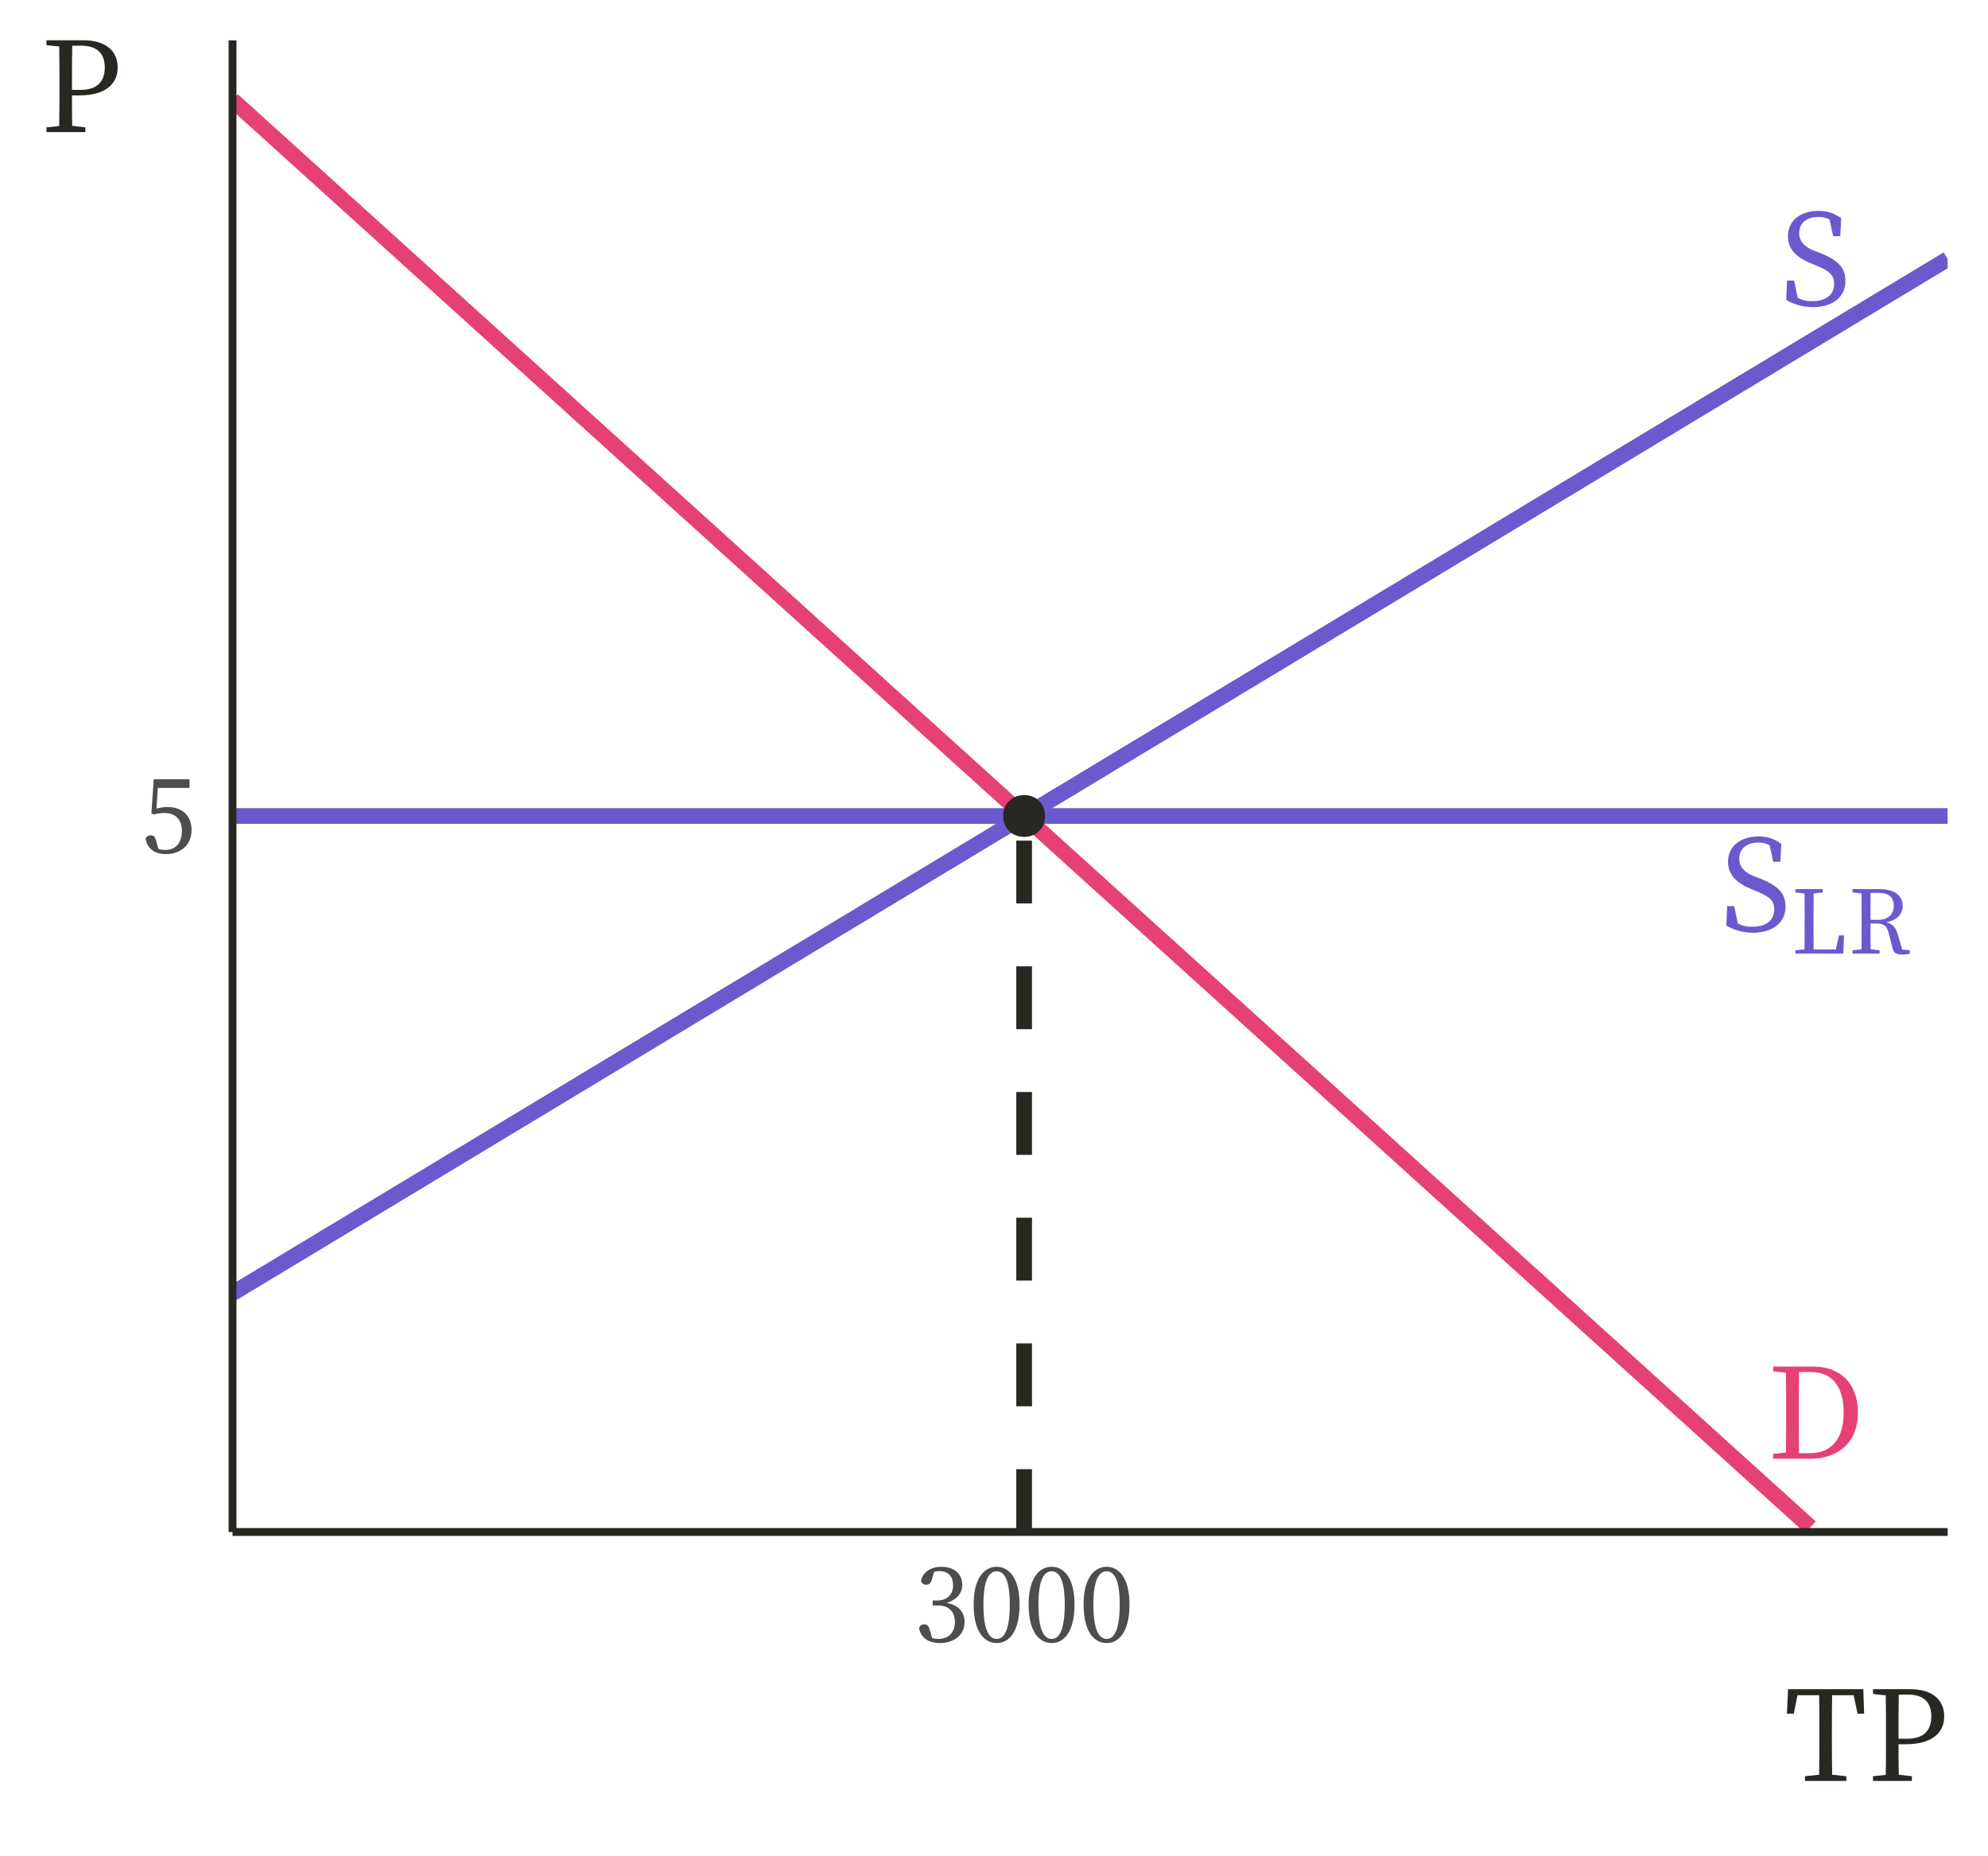
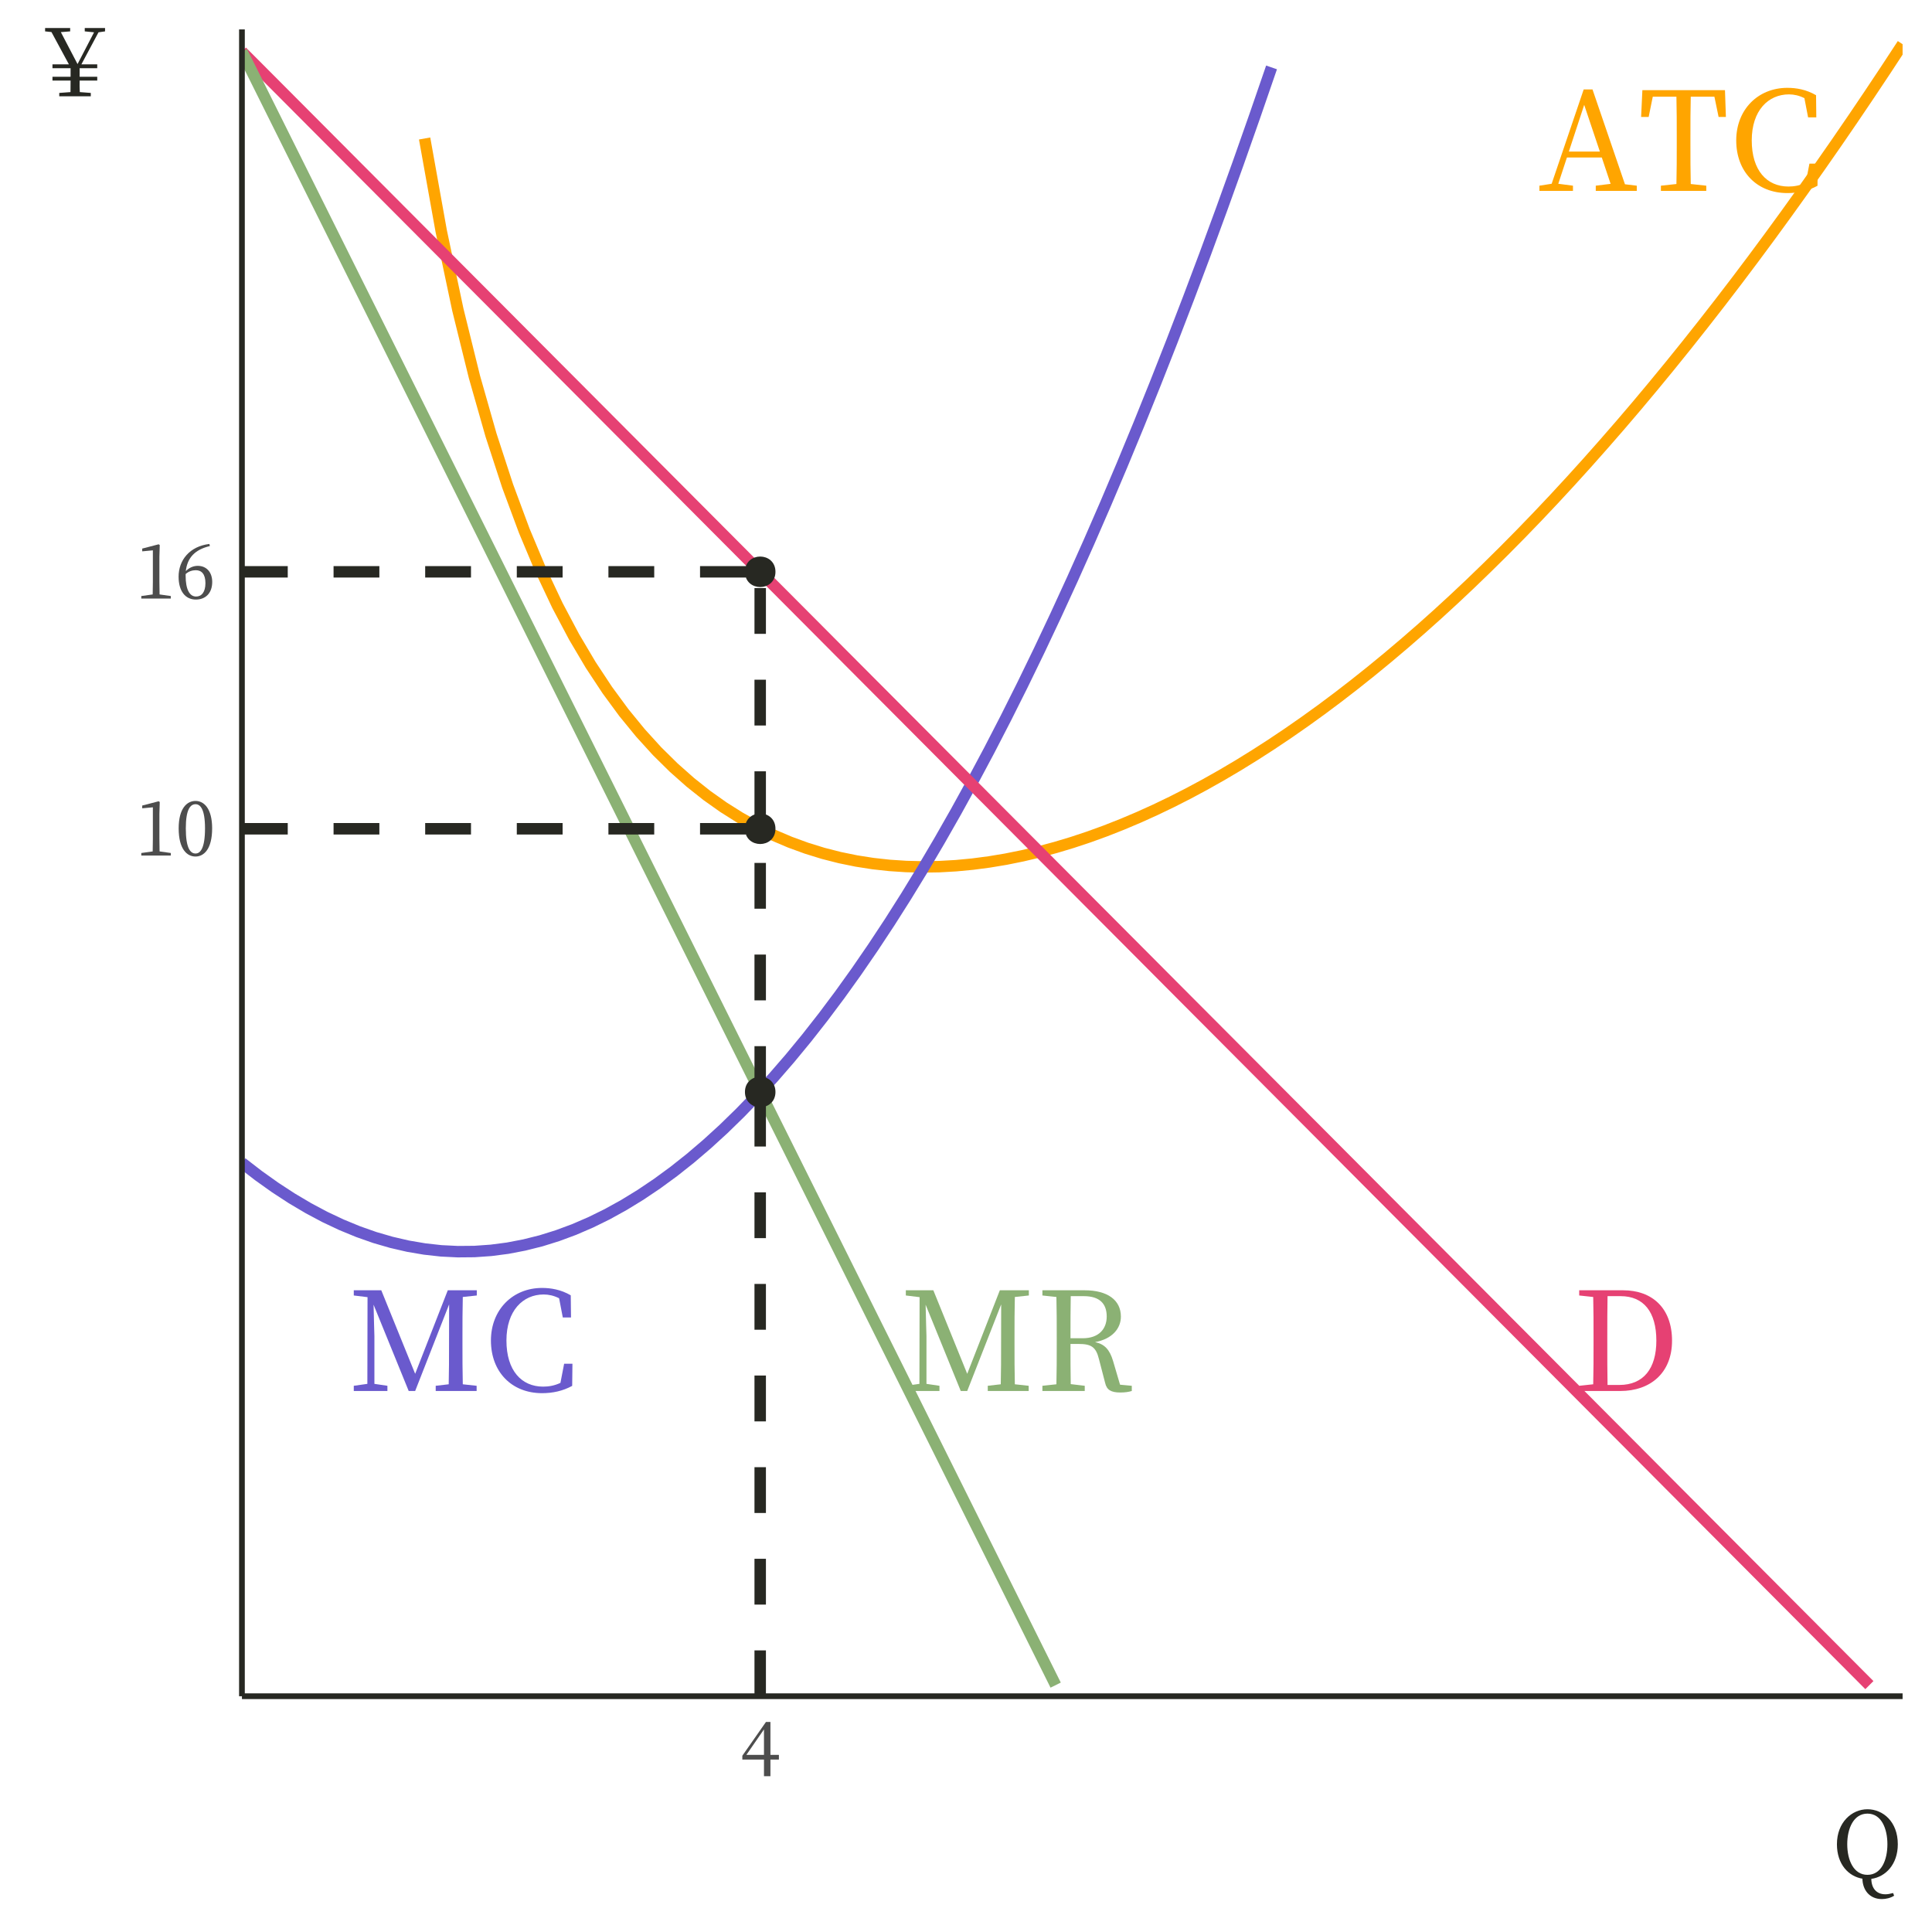
- <svg xmlns="http://www.w3.org/2000/svg" xmlns:xlink="http://www.w3.org/1999/xlink" width="270pt" height="252pt" viewBox="0 0 270 252" version="1.1">
+ <svg xmlns="http://www.w3.org/2000/svg" xmlns:xlink="http://www.w3.org/1999/xlink" width="360pt" height="360pt" viewBox="0 0 360 360" version="1.1">
  <defs>
    <g>
      <symbol overflow="visible" id="glyph0-0">
-         <path style="stroke:none;" d="M 1.703 2.047 L 15.375 2.047 L 15.375 -15.031 L 1.703 -15.031 Z M 8.547 -7.188 L 3.109 -14.172 L 13.969 -14.172 Z M 9.078 -6.484 L 14.516 -13.469 L 14.516 0.5 Z M 3.109 1.203 L 8.547 -5.797 L 13.969 1.203 Z M 2.562 -13.469 L 8 -6.484 L 2.562 0.5 Z M 2.562 -13.469 " />
+         <path style="stroke:none;" d="M 2.562 3.078 L 23.047 3.078 L 23.047 -22.531 L 2.562 -22.531 Z M 12.812 -10.781 L 4.656 -21.25 L 20.953 -21.25 Z M 13.625 -9.734 L 21.766 -20.203 L 21.766 0.75 Z M 4.656 1.797 L 12.812 -8.688 L 20.953 1.797 Z M 3.844 -20.203 L 11.984 -9.734 L 3.844 0.75 Z M 3.844 -20.203 " />
      </symbol>
      <symbol overflow="visible" id="glyph0-1">
-         <path style="stroke:none;" d="M 4.672 -7.359 C 3.328 -7.891 2.562 -8.609 2.562 -9.797 C 2.562 -11.234 3.672 -11.984 5.172 -11.984 C 5.75 -11.984 6.219 -11.891 6.688 -11.609 L 7.172 -9.375 L 8.141 -9.375 L 8.266 -11.812 C 7.453 -12.422 6.453 -12.812 5.188 -12.812 C 2.828 -12.812 1.031 -11.547 1.031 -9.375 C 1.031 -7.5 2.312 -6.422 4.25 -5.641 L 4.953 -5.344 C 6.625 -4.672 7.312 -4.094 7.312 -2.891 C 7.312 -1.359 6.125 -0.547 4.328 -0.547 C 3.516 -0.547 2.953 -0.688 2.359 -1 L 1.875 -3.344 L 0.922 -3.344 L 0.797 -0.719 C 1.656 -0.172 3.016 0.266 4.438 0.266 C 7.031 0.266 8.844 -1.062 8.844 -3.281 C 8.844 -5.031 7.922 -6.078 5.438 -7.078 Z M 4.672 -7.359 " />
+         <path style="stroke:none;" d="M 5.688 -7.328 L 8.547 -16.031 L 11.469 -7.328 Z M 16.141 -1.234 L 10.094 -18.906 L 8.453 -18.906 L 2.484 -1.328 L 0.203 -0.969 L 0.203 0 L 6.453 0 L 6.453 -0.969 L 3.719 -1.328 L 5.328 -6.219 L 11.828 -6.219 L 13.469 -1.312 L 10.703 -0.969 L 10.703 0 L 18.344 0 L 18.344 -0.969 Z M 16.141 -1.234 " />
      </symbol>
      <symbol overflow="visible" id="glyph0-2">
-         <path style="stroke:none;" d="M 4.359 -0.75 C 4.328 -2.438 4.328 -4.156 4.328 -6.047 L 4.328 -6.688 C 4.328 -8.422 4.328 -10.125 4.359 -11.781 L 5.984 -11.781 C 8.812 -11.781 10.422 -9.859 10.422 -6.25 C 10.422 -2.781 8.812 -0.75 5.828 -0.75 Z M 0.844 -12.516 L 0.844 -11.875 L 2.578 -11.688 C 2.609 -10.047 2.609 -8.375 2.609 -6.688 L 2.609 -6.047 C 2.609 -4.156 2.609 -2.469 2.578 -0.844 L 0.844 -0.656 L 0.844 0 L 5.938 0 C 9.672 0 12.359 -2.234 12.359 -6.25 C 12.359 -10.281 9.922 -12.516 6.281 -12.516 Z M 0.844 -12.516 " />
+         <path style="stroke:none;" d="M 14.219 -17.547 L 15 -13.781 L 16.359 -13.781 L 16.188 -18.766 L 0.797 -18.766 L 0.562 -13.781 L 1.969 -13.781 L 2.734 -17.547 L 7.141 -17.547 C 7.203 -15.078 7.203 -12.578 7.203 -10.062 L 7.203 -8.688 C 7.203 -6.172 7.203 -3.719 7.141 -1.281 L 4.25 -0.969 L 4.25 0 L 12.703 0 L 12.703 -0.969 L 9.812 -1.281 C 9.75 -3.734 9.75 -6.219 9.75 -8.688 L 9.75 -10.062 C 9.75 -12.578 9.75 -15.078 9.812 -17.547 Z M 14.219 -17.547 " />
+       </symbol>
+       <symbol overflow="visible" id="glyph0-3">
+         <path style="stroke:none;" d="M 15 -5.078 L 14.312 -1.516 C 13.234 -1 12.141 -0.812 11.094 -0.812 C 7.062 -0.812 4.25 -3.797 4.25 -9.406 C 4.25 -14.984 7.328 -17.984 11.188 -17.984 C 12.141 -17.984 13.094 -17.766 14.062 -17.281 L 14.75 -13.703 L 16.281 -13.703 L 16.234 -17.828 C 14.391 -18.906 12.5 -19.203 10.891 -19.203 C 5.406 -19.203 1.359 -15.141 1.359 -9.406 C 1.359 -3.562 5.219 0.406 10.891 0.406 C 12.875 0.406 14.75 0 16.5 -0.953 L 16.547 -5.078 Z M 15 -5.078 " />
+       </symbol>
+       <symbol overflow="visible" id="glyph0-4">
+         <path style="stroke:none;" d="M 24 -17.797 L 24 -18.766 L 18.594 -18.766 L 12.516 -3.203 L 6.203 -18.766 L 1.078 -18.766 L 1.078 -17.797 L 3.641 -17.484 L 3.609 -1.328 L 1.078 -0.969 L 1.078 0 L 7.344 0 L 7.344 -0.969 L 4.922 -1.328 L 4.922 -10.219 C 4.922 -10.344 4.812 -13.625 4.766 -16.078 L 11.312 0 L 12.516 0 L 18.844 -16.141 L 18.828 -8.609 C 18.828 -6.141 18.828 -3.688 18.766 -1.25 L 16.344 -0.969 L 16.344 0 L 23.969 0 L 23.969 -0.969 L 21.391 -1.25 C 21.328 -3.734 21.328 -6.219 21.328 -8.688 L 21.328 -10.062 C 21.328 -12.578 21.328 -15.078 21.391 -17.516 Z M 24 -17.797 " />
+       </symbol>
+       <symbol overflow="visible" id="glyph0-5">
+         <path style="stroke:none;" d="M 6.531 -1.125 C 6.484 -3.656 6.484 -6.219 6.484 -9.062 L 6.484 -10.031 C 6.484 -12.625 6.484 -15.188 6.531 -17.672 L 8.969 -17.672 C 13.219 -17.672 15.625 -14.781 15.625 -9.375 C 15.625 -4.172 13.219 -1.125 8.734 -1.125 Z M 1.25 -18.766 L 1.25 -17.797 L 3.859 -17.516 C 3.922 -15.062 3.922 -12.547 3.922 -10.031 L 3.922 -9.062 C 3.922 -6.219 3.922 -3.719 3.859 -1.25 L 1.25 -0.969 L 1.25 0 L 8.906 0 C 14.5 0 18.547 -3.359 18.547 -9.375 C 18.547 -15.422 14.875 -18.766 9.422 -18.766 Z M 1.25 -18.766 " />
+       </symbol>
+       <symbol overflow="visible" id="glyph0-6">
+         <path style="stroke:none;" d="M 6.484 -9.828 C 6.484 -12.734 6.484 -15.188 6.531 -17.672 L 8.969 -17.672 C 11.906 -17.672 13.234 -16.281 13.234 -13.875 C 13.234 -11.547 11.75 -9.828 8.766 -9.828 Z M 15.719 -1.172 L 14.422 -5.578 C 13.781 -7.734 12.828 -8.734 11.062 -9.109 C 14.266 -9.688 15.875 -11.656 15.875 -13.859 C 15.875 -16.953 13.375 -18.766 9.109 -18.766 L 1.25 -18.766 L 1.25 -17.797 L 3.859 -17.516 C 3.922 -15.062 3.922 -12.578 3.922 -10.062 L 3.922 -8.688 C 3.922 -6.172 3.922 -3.719 3.859 -1.25 L 1.25 -0.969 L 1.25 0 L 9.141 0 L 9.141 -0.969 L 6.531 -1.281 C 6.484 -3.688 6.484 -6.141 6.484 -8.766 L 7.969 -8.766 C 10.297 -8.766 11.219 -8.25 11.781 -5.969 L 12.938 -1.516 C 13.234 -0.203 14.031 0.281 15.781 0.281 C 16.641 0.281 17.359 0.172 17.906 0 L 17.906 -0.969 Z M 15.719 -1.172 " />
      </symbol>
      <symbol overflow="visible" id="glyph1-0">
-         <path style="stroke:none;" d="M 1.188 1.438 L 10.75 1.438 L 10.75 -10.516 L 1.188 -10.516 Z M 5.969 -5.031 L 2.172 -9.922 L 9.781 -9.922 Z M 6.359 -4.547 L 10.156 -9.438 L 10.156 0.344 Z M 2.172 0.844 L 5.969 -4.047 L 9.781 0.844 Z M 1.797 -9.438 L 5.594 -4.547 L 1.797 0.344 Z M 1.797 -9.438 " />
+         <path style="stroke:none;" d="M 1.359 1.625 L 12.234 1.625 L 12.234 -11.969 L 1.359 -11.969 Z M 6.797 -5.719 L 2.469 -11.281 L 11.125 -11.281 Z M 7.234 -5.172 L 11.547 -10.719 L 11.547 0.391 Z M 2.469 0.953 L 6.797 -4.609 L 11.125 0.953 Z M 2.031 -10.719 L 6.359 -5.172 L 2.031 0.391 Z M 2.031 -10.719 " />
      </symbol>
      <symbol overflow="visible" id="glyph1-1">
-         <path style="stroke:none;" d="M 6.484 -2.469 L 6.062 -0.562 L 3.047 -0.562 C 3.031 -1.703 3.031 -2.844 3.031 -3.844 L 3.031 -4.703 C 3.031 -5.875 3.031 -7.031 3.047 -8.172 L 4.281 -8.312 L 4.281 -8.766 L 0.578 -8.766 L 0.578 -8.312 L 1.812 -8.172 C 1.828 -7.047 1.828 -5.875 1.828 -4.703 L 1.828 -4.016 C 1.828 -2.906 1.828 -1.75 1.812 -0.578 L 0.578 -0.453 L 0.578 0 L 7.078 0 L 7.172 -2.469 Z M 6.484 -2.469 " />
+         <path style="stroke:none;" d="M 4.516 -0.766 C 4.5 -1.547 4.484 -2.359 4.484 -3.141 L 4.484 -7.812 L 4.547 -9.969 L 4.344 -10.109 L 1.281 -9.312 L 1.281 -8.797 L 3.266 -8.984 L 3.266 -3.141 C 3.266 -2.359 3.25 -1.547 3.234 -0.766 L 1.109 -0.469 L 1.109 0 L 6.609 0 L 6.609 -0.469 Z M 4.516 -0.766 " />
      </symbol>
      <symbol overflow="visible" id="glyph1-2">
-         <path style="stroke:none;" d="M 3.031 -4.594 C 3.031 -5.938 3.031 -7.094 3.047 -8.25 L 4.188 -8.25 C 5.562 -8.25 6.188 -7.609 6.188 -6.484 C 6.188 -5.391 5.484 -4.594 4.094 -4.594 Z M 7.344 -0.547 L 6.734 -2.609 C 6.438 -3.609 5.984 -4.078 5.156 -4.25 C 6.656 -4.516 7.406 -5.438 7.406 -6.469 C 7.406 -7.906 6.234 -8.766 4.25 -8.766 L 0.578 -8.766 L 0.578 -8.312 L 1.812 -8.172 C 1.828 -7.031 1.828 -5.875 1.828 -4.703 L 1.828 -4.047 C 1.828 -2.875 1.828 -1.734 1.812 -0.578 L 0.578 -0.453 L 0.578 0 L 4.266 0 L 4.266 -0.453 L 3.047 -0.594 C 3.031 -1.719 3.031 -2.875 3.031 -4.094 L 3.719 -4.094 C 4.812 -4.094 5.234 -3.844 5.5 -2.781 L 6.031 -0.703 C 6.188 -0.094 6.547 0.125 7.359 0.125 C 7.766 0.125 8.109 0.078 8.359 0 L 8.359 -0.453 Z M 7.344 -0.547 " />
+         <path style="stroke:none;" d="M 1.938 -5.062 C 1.938 -8.625 2.797 -9.562 3.75 -9.562 C 4.656 -9.562 5.516 -8.625 5.516 -5.062 C 5.516 -1.359 4.656 -0.375 3.75 -0.375 C 2.797 -0.375 1.938 -1.344 1.938 -5.062 Z M 3.75 -10.172 C 2.141 -10.172 0.609 -8.781 0.609 -5.062 C 0.609 -1.203 2.141 0.188 3.75 0.188 C 5.312 0.188 6.844 -1.203 6.844 -5.062 C 6.844 -8.781 5.312 -10.172 3.75 -10.172 Z M 3.75 -10.172 " />
+       </symbol>
+       <symbol overflow="visible" id="glyph1-3">
+         <path style="stroke:none;" d="M 1.906 -4.562 C 2.484 -5.094 3.188 -5.281 3.812 -5.281 C 4.875 -5.281 5.594 -4.547 5.594 -2.875 C 5.594 -1.203 4.875 -0.375 3.859 -0.375 C 2.641 -0.375 1.906 -1.688 1.906 -4.266 Z M 6.328 -10.172 C 2.656 -9.734 0.594 -7.156 0.594 -4.078 C 0.594 -1.406 1.828 0.188 3.812 0.188 C 5.609 0.188 6.859 -1 6.859 -3.094 C 6.859 -4.922 5.781 -6.094 4.156 -6.094 C 3.344 -6.094 2.562 -5.75 1.938 -5.109 C 2.203 -7.547 3.578 -9.109 6.422 -9.781 Z M 6.328 -10.172 " />
+       </symbol>
+       <symbol overflow="visible" id="glyph1-4">
+         <path style="stroke:none;" d="M 1.156 -3.969 L 4.438 -8.719 L 4.438 -3.969 Z M 7.219 -3.969 L 5.641 -3.969 L 5.641 -10.109 L 4.812 -10.109 L 0.406 -3.812 L 0.406 -3.094 L 4.438 -3.094 L 4.438 0 L 5.641 0 L 5.641 -3.094 L 7.219 -3.094 Z M 7.219 -3.969 " />
      </symbol>
      <symbol overflow="visible" id="glyph2-0">
-         <path style="stroke:none;" d="M 1.359 1.625 L 12.234 1.625 L 12.234 -11.969 L 1.359 -11.969 Z M 6.797 -5.719 L 2.469 -11.281 L 11.125 -11.281 Z M 7.234 -5.172 L 11.547 -10.719 L 11.547 0.391 Z M 2.469 0.953 L 6.797 -4.609 L 11.125 0.953 Z M 2.031 -10.719 L 6.359 -5.172 L 2.031 0.391 Z M 2.031 -10.719 " />
+         <path style="stroke:none;" d="M 1.703 2.047 L 15.297 2.047 L 15.297 -14.953 L 1.703 -14.953 Z M 8.5 -7.156 L 3.094 -14.109 L 13.906 -14.109 Z M 9.047 -6.453 L 14.453 -13.406 L 14.453 0.5 Z M 3.094 1.188 L 8.5 -5.766 L 13.906 1.188 Z M 2.547 -13.406 L 7.953 -6.453 L 2.547 0.5 Z M 2.547 -13.406 " />
      </symbol>
      <symbol overflow="visible" id="glyph2-1">
-         <path style="stroke:none;" d="M 2.25 -8.797 L 6.547 -8.797 L 6.547 -9.969 L 1.688 -9.969 L 1.375 -5.312 L 1.75 -5.203 C 2.234 -5.344 2.719 -5.391 3.188 -5.391 C 4.609 -5.391 5.516 -4.531 5.516 -2.953 C 5.516 -1.391 4.719 -0.375 3.266 -0.375 C 2.938 -0.375 2.641 -0.422 2.328 -0.516 L 2.078 -1.406 C 1.906 -2.141 1.719 -2.359 1.281 -2.359 C 0.953 -2.359 0.688 -2.188 0.578 -1.875 C 0.875 -0.5 1.828 0.188 3.344 0.188 C 5.453 0.188 6.828 -1.125 6.828 -3.078 C 6.828 -5.078 5.5 -6.203 3.578 -6.203 C 3.031 -6.203 2.562 -6.125 2.062 -5.984 Z M 2.25 -8.797 " />
+         <path style="stroke:none;" d="M 2.828 -6.234 C 2.828 -9.156 4 -11.938 6.594 -11.938 C 9.188 -11.938 10.312 -9.156 10.312 -6.234 C 10.312 -3.297 9.188 -0.531 6.594 -0.531 C 4 -0.531 2.828 -3.297 2.828 -6.234 Z M 11.375 2.859 C 10.797 3.016 10.359 3.094 9.938 3.094 C 8.344 3.094 7.344 2.062 7.312 0.219 C 9.969 -0.141 12.25 -2.484 12.25 -6.234 C 12.25 -10.438 9.484 -12.75 6.594 -12.75 C 3.672 -12.75 0.906 -10.312 0.906 -6.234 C 0.906 -2.469 3.094 -0.234 5.656 0.188 C 5.688 2.234 6.938 3.984 9.281 3.984 C 10.047 3.984 10.906 3.781 11.562 3.359 Z M 11.375 2.859 " />
      </symbol>
      <symbol overflow="visible" id="glyph2-2">
-         <path style="stroke:none;" d="M 2.703 -9.5 C 2.984 -9.562 3.219 -9.578 3.422 -9.578 C 4.594 -9.578 5.281 -8.906 5.281 -7.672 C 5.281 -6.328 4.438 -5.594 3.094 -5.594 L 2.516 -5.594 L 2.516 -4.922 L 3.219 -4.922 C 4.75 -4.922 5.531 -4.047 5.531 -2.672 C 5.531 -1.312 4.719 -0.375 3.297 -0.375 C 3.016 -0.375 2.734 -0.406 2.438 -0.484 L 2.188 -1.375 C 2.016 -2.047 1.828 -2.359 1.375 -2.359 C 1.062 -2.359 0.812 -2.203 0.656 -1.875 C 0.922 -0.438 2.031 0.188 3.5 0.188 C 5.484 0.188 6.844 -1 6.844 -2.641 C 6.844 -3.969 6.078 -4.969 4.422 -5.266 C 5.781 -5.688 6.531 -6.594 6.531 -7.734 C 6.531 -9.188 5.438 -10.172 3.719 -10.172 C 2.344 -10.172 1.203 -9.547 0.922 -8.25 C 1.062 -7.875 1.312 -7.734 1.625 -7.734 C 2.094 -7.734 2.297 -8.016 2.453 -8.625 Z M 2.703 -9.5 " />
-       </symbol>
-       <symbol overflow="visible" id="glyph2-3">
-         <path style="stroke:none;" d="M 1.938 -5.062 C 1.938 -8.625 2.797 -9.562 3.75 -9.562 C 4.656 -9.562 5.516 -8.625 5.516 -5.062 C 5.516 -1.359 4.656 -0.375 3.75 -0.375 C 2.797 -0.375 1.938 -1.344 1.938 -5.062 Z M 3.75 -10.172 C 2.141 -10.172 0.609 -8.781 0.609 -5.062 C 0.609 -1.203 2.141 0.188 3.75 0.188 C 5.312 0.188 6.844 -1.203 6.844 -5.062 C 6.844 -8.781 5.312 -10.172 3.75 -10.172 Z M 3.75 -10.172 " />
-       </symbol>
-       <symbol overflow="visible" id="glyph3-0">
-         <path style="stroke:none;" d="M 1.703 2.047 L 15.297 2.047 L 15.297 -14.953 L 1.703 -14.953 Z M 8.5 -7.156 L 3.094 -14.109 L 13.906 -14.109 Z M 9.047 -6.453 L 14.453 -13.406 L 14.453 0.5 Z M 3.094 1.188 L 8.5 -5.766 L 13.906 1.188 Z M 2.547 -13.406 L 7.953 -6.453 L 2.547 0.5 Z M 2.547 -13.406 " />
-       </symbol>
-       <symbol overflow="visible" id="glyph3-1">
-         <path style="stroke:none;" d="M 9.438 -11.641 L 9.969 -9.141 L 10.859 -9.141 L 10.75 -12.469 L 0.531 -12.469 L 0.375 -9.141 L 1.312 -9.141 L 1.812 -11.641 L 4.75 -11.641 C 4.781 -10.016 4.781 -8.344 4.781 -6.688 L 4.781 -5.766 C 4.781 -4.094 4.781 -2.469 4.75 -0.844 L 2.828 -0.641 L 2.828 0 L 8.438 0 L 8.438 -0.641 L 6.516 -0.844 C 6.484 -2.484 6.484 -4.125 6.484 -5.766 L 6.484 -6.688 C 6.484 -8.344 6.484 -10.016 6.516 -11.641 Z M 9.438 -11.641 " />
-       </symbol>
-       <symbol overflow="visible" id="glyph3-2">
-         <path style="stroke:none;" d="M 5.531 -11.734 C 7.75 -11.734 8.75 -10.656 8.75 -8.766 C 8.75 -6.969 7.812 -5.734 5.484 -5.734 L 4.297 -5.734 L 4.297 -6.688 C 4.297 -8.375 4.297 -10.078 4.328 -11.734 Z M 5.281 -4.984 C 9.047 -4.984 10.5 -6.703 10.5 -8.766 C 10.5 -10.984 8.953 -12.469 5.828 -12.469 L 0.828 -12.469 L 0.828 -11.812 L 2.562 -11.625 C 2.594 -10 2.594 -8.344 2.594 -6.688 L 2.594 -5.766 C 2.594 -4.094 2.594 -2.469 2.562 -0.828 L 0.828 -0.641 L 0.828 0 L 6.109 0 L 6.109 -0.641 L 4.328 -0.844 C 4.297 -2.266 4.297 -3.609 4.297 -4.984 Z M 5.281 -4.984 " />
+         <path style="stroke:none;" d="M 14.094 -12.094 L 14.094 -12.719 L 10.312 -12.719 L 10.312 -12.094 L 12.047 -11.922 L 8.969 -6 L 5.859 -11.953 L 7.594 -12.094 L 7.594 -12.719 L 2.922 -12.719 L 2.922 -12.094 L 4.109 -11.969 L 7.359 -5.953 L 4.297 -5.953 L 4.297 -5.234 L 7.672 -5.234 L 7.672 -3.641 L 4.297 -3.641 L 4.297 -2.922 L 7.672 -2.922 C 7.672 -2.172 7.672 -1.672 7.656 -0.781 L 5.562 -0.625 L 5.562 0 L 11.438 0 L 11.438 -0.625 L 9.391 -0.781 C 9.344 -1.656 9.344 -2.172 9.359 -2.922 L 12.641 -2.922 L 12.641 -3.641 L 9.359 -3.641 L 9.359 -5.234 L 12.641 -5.234 L 12.641 -5.953 L 9.688 -5.953 L 12.875 -11.922 Z M 14.094 -12.094 " />
      </symbol>
    </g>
    <clipPath id="clip1">
-       <path d="M 31.582 34 L 264.52 34 L 264.52 177 L 31.582 177 Z M 31.582 34 " />
+       <path d="M 78 7 L 354.52 7 L 354.52 163 L 78 163 Z M 78 7 " />
    </clipPath>
    <clipPath id="clip2">
-       <path d="M 31.582 109 L 264.52 109 L 264.52 112 L 31.582 112 Z M 31.582 109 " />
+       <path d="M 45.082 11 L 238 11 L 238 235 L 45.082 235 Z M 45.082 11 " />
    </clipPath>
    <clipPath id="clip3">
-       <path d="M 31.582 12 L 247 12 L 247 208.066 L 31.582 208.066 Z M 31.582 12 " />
+       <path d="M 45.082 8 L 350 8 L 350 316 L 45.082 316 Z M 45.082 8 " />
    </clipPath>
    <clipPath id="clip4">
-       <path d="M 138 109 L 141 109 L 141 208.066 L 138 208.066 Z M 138 109 " />
+       <path d="M 45.082 8 L 198 8 L 198 316 L 45.082 316 Z M 45.082 8 " />
+     </clipPath>
+     <clipPath id="clip5">
+       <path d="M 140 202 L 143 202 L 143 316.066 L 140 316.066 Z M 140 202 " />
+     </clipPath>
+     <clipPath id="clip6">
+       <path d="M 45.082 105 L 143 105 L 143 108 L 45.082 108 Z M 45.082 105 " />
+     </clipPath>
+     <clipPath id="clip7">
+       <path d="M 45.082 153 L 143 153 L 143 156 L 45.082 156 Z M 45.082 153 " />
    </clipPath>
  </defs>
-   <g id="surface4219">
-     <rect x="0" y="0" width="270" height="252" style="fill:rgb(100%,100%,100%);fill-opacity:1;stroke:none;" />
+   <g id="surface219">
+     <rect x="0" y="0" width="360" height="360" style="fill:rgb(100%,100%,100%);fill-opacity:1;stroke:none;" />
    <g clip-path="url(#clip1)" clip-rule="nonzero">
-       <path style="fill:none;stroke-width:2.134;stroke-linecap:butt;stroke-linejoin:round;stroke:rgb(41.569%,35.294%,80.392%);stroke-opacity:1;stroke-miterlimit:10;" d="M 31.582 175.652 L 33.91 174.246 L 36.242 172.844 L 38.57 171.438 L 40.898 170.035 L 43.23 168.629 L 45.559 167.223 L 47.887 165.82 L 50.219 164.414 L 52.547 163.012 L 54.875 161.605 L 57.207 160.203 L 61.863 157.391 L 64.195 155.988 L 66.523 154.582 L 68.852 153.18 L 71.18 151.773 L 73.512 150.371 L 78.168 147.559 L 80.5 146.156 L 82.828 144.75 L 85.156 143.348 L 87.488 141.941 L 89.816 140.535 L 92.145 139.133 L 94.477 137.727 L 96.805 136.324 L 99.133 134.918 L 101.465 133.516 L 106.121 130.703 L 108.453 129.301 L 110.781 127.895 L 113.109 126.492 L 115.441 125.086 L 117.77 123.684 L 120.098 122.277 L 122.43 120.871 L 124.758 119.469 L 127.086 118.062 L 129.418 116.66 L 134.074 113.848 L 136.406 112.445 L 138.734 111.039 L 141.062 109.637 L 143.391 108.23 L 145.723 106.828 L 150.379 104.016 L 152.711 102.613 L 155.039 101.207 L 157.367 99.805 L 159.699 98.398 L 162.027 96.996 L 164.355 95.59 L 166.688 94.184 L 169.016 92.781 L 171.344 91.375 L 173.676 89.973 L 176.004 88.566 L 178.332 87.164 L 180.664 85.758 L 182.992 84.352 L 185.32 82.949 L 187.652 81.543 L 189.98 80.141 L 192.309 78.734 L 194.641 77.328 L 196.969 75.926 L 199.297 74.52 L 201.629 73.117 L 203.957 71.711 L 206.285 70.309 L 208.617 68.902 L 210.945 67.496 L 213.273 66.094 L 215.602 64.688 L 217.934 63.285 L 220.262 61.879 L 222.59 60.477 L 224.922 59.07 L 227.25 57.664 L 229.578 56.262 L 231.91 54.855 L 234.238 53.453 L 236.566 52.047 L 238.898 50.645 L 243.555 47.832 L 245.887 46.43 L 248.215 45.023 L 250.543 43.621 L 252.875 42.215 L 255.203 40.809 L 257.531 39.406 L 259.863 38 L 262.191 36.598 L 264.52 35.191 " />
+       <path style="fill:none;stroke-width:2.134;stroke-linecap:butt;stroke-linejoin:round;stroke:rgb(100%,64.706%,0%);stroke-opacity:1;stroke-miterlimit:10;" d="M 79.121 25.805 L 82.215 43.062 L 85.309 57.688 L 88.406 70.227 L 91.5 81.086 L 94.594 90.566 L 97.688 98.902 L 100.781 106.277 L 103.875 112.828 L 106.973 118.672 L 110.066 123.898 L 113.16 128.586 L 116.254 132.797 L 119.348 136.578 L 122.441 139.98 L 125.539 143.035 L 128.633 145.777 L 131.727 148.234 L 134.82 150.426 L 137.914 152.375 L 141.008 154.098 L 144.102 155.609 L 147.199 156.926 L 150.293 158.055 L 153.387 159.012 L 156.48 159.801 L 159.574 160.434 L 162.668 160.918 L 165.766 161.258 L 168.859 161.461 L 171.953 161.535 L 175.047 161.484 L 178.141 161.309 L 181.234 161.016 L 184.332 160.609 L 187.426 160.094 L 190.52 159.469 L 193.613 158.738 L 196.707 157.906 L 199.801 156.977 L 202.895 155.949 L 205.992 154.824 L 209.086 153.605 L 212.18 152.297 L 215.273 150.898 L 218.367 149.41 L 221.461 147.836 L 224.559 146.172 L 227.652 144.426 L 230.746 142.598 L 233.84 140.684 L 236.934 138.691 L 240.027 136.617 L 243.125 134.461 L 246.219 132.23 L 249.312 129.918 L 252.406 127.527 L 255.5 125.062 L 258.594 122.52 L 261.688 119.902 L 264.785 117.211 L 267.879 114.445 L 270.973 111.602 L 274.066 108.688 L 277.16 105.699 L 280.254 102.641 L 283.352 99.508 L 286.445 96.305 L 289.539 93.031 L 292.633 89.684 L 295.727 86.266 L 298.82 82.777 L 301.918 79.219 L 305.012 75.594 L 308.105 71.895 L 311.199 68.129 L 314.293 64.293 L 317.387 60.387 L 320.484 56.414 L 323.578 52.375 L 326.672 48.266 L 329.766 44.086 L 332.859 39.84 L 335.953 35.527 L 339.047 31.148 L 342.145 26.699 L 345.238 22.188 L 348.332 17.605 L 351.426 12.957 L 354.52 8.238 " />
+     </g>
+     <g style="fill:rgb(100%,64.706%,0%);fill-opacity:1;">
+       <use xlink:href="#glyph0-1" x="286.645" y="35.57" />
+       <use xlink:href="#glyph0-2" x="305.236" y="35.57" />
+       <use xlink:href="#glyph0-3" x="322.162" y="35.57" />
+     </g>
+     <g clip-path="url(#clip2)" clip-rule="nonzero">
+       <path style="fill:none;stroke-width:2.134;stroke-linecap:butt;stroke-linejoin:round;stroke:rgb(41.569%,35.294%,80.392%);stroke-opacity:1;stroke-miterlimit:10;" d="M 45.082 216.68 L 48.18 219.07 L 51.273 221.273 L 54.367 223.293 L 57.461 225.125 L 60.555 226.773 L 63.648 228.23 L 66.742 229.504 L 69.84 230.594 L 72.934 231.492 L 76.027 232.207 L 79.121 232.734 L 82.215 233.078 L 85.309 233.23 L 88.406 233.203 L 91.5 232.984 L 94.594 232.582 L 97.688 231.988 L 100.781 231.215 L 103.875 230.25 L 106.973 229.102 L 110.066 227.766 L 113.16 226.246 L 116.254 224.535 L 119.348 222.641 L 122.441 220.559 L 125.539 218.293 L 128.633 215.84 L 131.727 213.199 L 134.82 210.375 L 137.914 207.359 L 141.008 204.16 L 144.102 200.777 L 147.199 197.203 L 150.293 193.445 L 153.387 189.5 L 156.48 185.371 L 159.574 181.055 L 162.668 176.551 L 165.766 171.859 L 168.859 166.984 L 171.953 161.922 L 175.047 156.672 L 178.141 151.238 L 181.234 145.617 L 184.332 139.809 L 187.426 133.812 L 190.52 127.633 L 193.613 121.266 L 196.707 114.711 L 199.801 107.973 L 202.895 101.047 L 205.992 93.934 L 209.086 86.637 L 212.18 79.152 L 215.273 71.48 L 218.367 63.621 L 221.461 55.578 L 224.559 47.348 L 227.652 38.93 L 230.746 30.328 L 233.84 21.535 L 236.934 12.562 " />
    </g>
    <g style="fill:rgb(41.569%,35.294%,80.392%);fill-opacity:1;">
-       <use xlink:href="#glyph0-1" x="241.797" y="41.449" />
-     </g>
-     <g clip-path="url(#clip2)" clip-rule="nonzero">
-       <path style="fill:none;stroke-width:2.134;stroke-linecap:butt;stroke-linejoin:round;stroke:rgb(41.569%,35.294%,80.392%);stroke-opacity:1;stroke-miterlimit:10;" d="M 31.582 110.824 L 264.52 110.824 " />
-     </g>
-     <g style="fill:rgb(41.569%,35.294%,80.392%);fill-opacity:1;">
-       <use xlink:href="#glyph0-1" x="233.66" y="126.414" />
-     </g>
-     <g style="fill:rgb(41.569%,35.294%,80.392%);fill-opacity:1;">
-       <use xlink:href="#glyph1-1" x="243.27" y="129.516" />
-     </g>
-     <g style="fill:rgb(41.569%,35.294%,80.392%);fill-opacity:1;">
-       <use xlink:href="#glyph1-2" x="251.012" y="129.516" />
+       <use xlink:href="#glyph0-4" x="64.844" y="259.191" />
+       <use xlink:href="#glyph0-3" x="90.118" y="259.191" />
    </g>
    <g clip-path="url(#clip3)" clip-rule="nonzero">
-       <path style="fill:none;stroke-width:2.134;stroke-linecap:butt;stroke-linejoin:round;stroke:rgb(90.196%,25.49%,45.098%);stroke-opacity:1;stroke-miterlimit:10;" d="M 31.582 13.582 L 33.91 15.691 L 36.242 17.797 L 38.57 19.902 L 40.898 22.012 L 43.23 24.117 L 45.559 26.223 L 47.887 28.332 L 50.219 30.438 L 52.547 32.547 L 54.875 34.652 L 57.207 36.758 L 59.535 38.867 L 61.863 40.973 L 64.195 43.078 L 66.523 45.188 L 71.18 49.398 L 73.512 51.508 L 75.84 53.613 L 78.168 55.723 L 80.5 57.828 L 82.828 59.934 L 85.156 62.043 L 87.488 64.148 L 89.816 66.254 L 92.145 68.363 L 94.477 70.469 L 96.805 72.574 L 99.133 74.684 L 101.465 76.789 L 103.793 78.898 L 106.121 81.004 L 108.453 83.109 L 110.781 85.219 L 113.109 87.324 L 115.441 89.43 L 117.77 91.539 L 120.098 93.645 L 122.43 95.75 L 124.758 97.859 L 127.086 99.965 L 129.418 102.074 L 134.074 106.285 L 136.406 108.395 L 141.062 112.605 L 143.391 114.715 L 145.723 116.82 L 148.051 118.93 L 150.379 121.035 L 152.711 123.141 L 155.039 125.25 L 157.367 127.355 L 159.699 129.461 L 162.027 131.57 L 164.355 133.676 L 166.688 135.781 L 169.016 137.891 L 171.344 139.996 L 173.676 142.105 L 178.332 146.316 L 180.664 148.426 L 185.32 152.637 L 187.652 154.746 L 192.309 158.957 L 194.641 161.066 L 196.969 163.172 L 199.297 165.281 L 201.629 167.387 L 203.957 169.492 L 206.285 171.602 L 208.617 173.707 L 210.945 175.812 L 213.273 177.922 L 215.602 180.027 L 217.934 182.133 L 220.262 184.242 L 222.59 186.348 L 224.922 188.457 L 229.578 192.668 L 231.91 194.777 L 236.566 198.988 L 238.898 201.098 L 243.555 205.309 L 245.887 207.418 " />
+       <path style="fill:none;stroke-width:2.134;stroke-linecap:butt;stroke-linejoin:round;stroke:rgb(90.196%,25.49%,45.098%);stroke-opacity:1;stroke-miterlimit:10;" d="M 45.082 9.621 L 48.18 12.727 L 63.648 28.254 L 66.742 31.363 L 69.84 34.469 L 85.309 49.996 L 88.406 53.102 L 94.594 59.312 L 97.688 62.422 L 103.875 68.633 L 106.973 71.738 L 122.441 87.266 L 125.539 90.371 L 128.633 93.48 L 144.102 109.008 L 147.199 112.113 L 153.387 118.324 L 156.48 121.434 L 162.668 127.645 L 165.766 130.75 L 181.234 146.277 L 184.332 149.383 L 187.426 152.492 L 202.895 168.02 L 205.992 171.125 L 215.273 180.441 L 218.367 183.551 L 221.461 186.656 L 224.559 189.762 L 240.027 205.289 L 243.125 208.395 L 246.219 211.5 L 249.312 214.609 L 261.688 227.031 L 264.785 230.137 L 277.16 242.559 L 280.254 245.668 L 283.352 248.773 L 298.82 264.301 L 301.918 267.406 L 308.105 273.617 L 311.199 276.727 L 317.387 282.938 L 320.484 286.043 L 339.047 304.676 L 342.145 307.785 L 348.332 313.996 " />
+     </g>
+     <g clip-path="url(#clip4)" clip-rule="nonzero">
+       <path style="fill:none;stroke-width:2.134;stroke-linecap:butt;stroke-linejoin:round;stroke:rgb(54.51%,69.412%,45.49%);stroke-opacity:1;stroke-miterlimit:10;" d="M 45.082 9.621 L 48.18 15.832 L 54.367 28.254 L 57.461 34.469 L 66.742 53.102 L 69.84 59.312 L 72.934 65.527 L 85.309 90.371 L 88.406 96.586 L 97.688 115.219 L 100.781 121.434 L 103.875 127.645 L 106.973 133.855 L 113.16 146.277 L 116.254 152.492 L 122.441 164.914 L 125.539 171.125 L 128.633 177.336 L 131.727 183.551 L 144.102 208.395 L 147.199 214.609 L 159.574 239.453 L 162.668 245.668 L 165.766 251.879 L 175.047 270.512 L 178.141 276.727 L 181.234 282.938 L 184.332 289.148 L 190.52 301.57 L 193.613 307.785 L 196.707 313.996 " />
    </g>
    <g style="fill:rgb(90.196%,25.49%,45.098%);fill-opacity:1;">
-       <use xlink:href="#glyph0-2" x="239.977" y="198.117" />
+       <use xlink:href="#glyph0-5" x="293.012" y="259.191" />
    </g>
-     <path style="fill-rule:nonzero;fill:rgb(15.294%,15.686%,13.333%);fill-opacity:1;stroke-width:0.709;stroke-linecap:round;stroke-linejoin:round;stroke:rgb(15.294%,15.686%,13.333%);stroke-opacity:1;stroke-miterlimit:10;" d="M 141.582 110.824 C 141.582 114.141 136.605 114.141 136.605 110.824 C 136.605 107.508 141.582 107.508 141.582 110.824 " />
-     <g clip-path="url(#clip4)" clip-rule="nonzero">
-       <path style="fill:none;stroke-width:2.134;stroke-linecap:butt;stroke-linejoin:round;stroke:rgb(15.294%,15.686%,13.333%);stroke-opacity:1;stroke-dasharray:8.536,8.536;stroke-miterlimit:10;" d="M 139.094 208.066 L 139.094 110.824 " />
+     <g style="fill:rgb(54.51%,69.412%,45.49%);fill-opacity:1;">
+       <use xlink:href="#glyph0-4" x="167.711" y="259.191" />
+       <use xlink:href="#glyph0-6" x="192.986" y="259.191" />
    </g>
-     <path style="fill:none;stroke-width:1.067;stroke-linecap:butt;stroke-linejoin:round;stroke:rgb(15.294%,15.686%,13.333%);stroke-opacity:1;stroke-miterlimit:10;" d="M 31.582 208.066 L 31.582 5.48 " />
+     <path style="fill-rule:nonzero;fill:rgb(15.294%,15.686%,13.333%);fill-opacity:1;stroke-width:0.709;stroke-linecap:round;stroke-linejoin:round;stroke:rgb(15.294%,15.686%,13.333%);stroke-opacity:1;stroke-miterlimit:10;" d="M 144.141 203.473 C 144.141 206.793 139.164 206.793 139.164 203.473 C 139.164 200.156 144.141 200.156 144.141 203.473 " />
+     <g clip-path="url(#clip5)" clip-rule="nonzero">
+       <path style="fill:none;stroke-width:2.134;stroke-linecap:butt;stroke-linejoin:round;stroke:rgb(15.294%,15.686%,13.333%);stroke-opacity:1;stroke-dasharray:8.536,8.536;stroke-miterlimit:10;" d="M 141.652 316.066 L 141.652 203.473 " />
+     </g>
+     <path style="fill-rule:nonzero;fill:rgb(15.294%,15.686%,13.333%);fill-opacity:1;stroke-width:0.709;stroke-linecap:round;stroke-linejoin:round;stroke:rgb(15.294%,15.686%,13.333%);stroke-opacity:1;stroke-miterlimit:10;" d="M 144.141 106.547 C 144.141 109.863 139.164 109.863 139.164 106.547 C 139.164 103.23 144.141 103.23 144.141 106.547 " />
+     <path style="fill:none;stroke-width:2.134;stroke-linecap:butt;stroke-linejoin:round;stroke:rgb(15.294%,15.686%,13.333%);stroke-opacity:1;stroke-dasharray:8.536,8.536;stroke-miterlimit:10;" d="M 141.652 203.473 L 141.652 106.547 " />
+     <g clip-path="url(#clip6)" clip-rule="nonzero">
+       <path style="fill:none;stroke-width:2.134;stroke-linecap:butt;stroke-linejoin:round;stroke:rgb(15.294%,15.686%,13.333%);stroke-opacity:1;stroke-dasharray:8.536,8.536;stroke-miterlimit:10;" d="M 45.082 106.547 L 141.652 106.547 " />
+     </g>
+     <path style="fill-rule:nonzero;fill:rgb(15.294%,15.686%,13.333%);fill-opacity:1;stroke-width:0.709;stroke-linecap:round;stroke-linejoin:round;stroke:rgb(15.294%,15.686%,13.333%);stroke-opacity:1;stroke-miterlimit:10;" d="M 144.141 154.43 C 144.141 157.746 139.164 157.746 139.164 154.43 C 139.164 151.109 144.141 151.109 144.141 154.43 " />
+     <g clip-path="url(#clip7)" clip-rule="nonzero">
+       <path style="fill:none;stroke-width:2.134;stroke-linecap:butt;stroke-linejoin:round;stroke:rgb(15.294%,15.686%,13.333%);stroke-opacity:1;stroke-dasharray:8.536,8.536;stroke-miterlimit:10;" d="M 45.082 154.43 L 141.652 154.43 " />
+     </g>
+     <path style="fill:none;stroke-width:1.067;stroke-linecap:butt;stroke-linejoin:round;stroke:rgb(15.294%,15.686%,13.333%);stroke-opacity:1;stroke-miterlimit:10;" d="M 45.082 316.066 L 45.082 5.48 " />
    <g style="fill:rgb(30.196%,30.196%,30.196%);fill-opacity:1;">
-       <use xlink:href="#glyph2-1" x="19.188" y="115.809" />
+       <use xlink:href="#glyph1-1" x="25.219" y="159.414" />
+       <use xlink:href="#glyph1-2" x="32.685" y="159.414" />
    </g>
-     <path style="fill:none;stroke-width:1.067;stroke-linecap:butt;stroke-linejoin:round;stroke:rgb(15.294%,15.686%,13.333%);stroke-opacity:1;stroke-miterlimit:10;" d="M 31.582 208.066 L 264.52 208.066 " />
    <g style="fill:rgb(30.196%,30.196%,30.196%);fill-opacity:1;">
-       <use xlink:href="#glyph2-2" x="124.16" y="222.965" />
-       <use xlink:href="#glyph2-3" x="131.627" y="222.965" />
-       <use xlink:href="#glyph2-3" x="139.093" y="222.965" />
-       <use xlink:href="#glyph2-3" x="146.559" y="222.965" />
+       <use xlink:href="#glyph1-1" x="25.219" y="111.531" />
+       <use xlink:href="#glyph1-3" x="32.685" y="111.531" />
+     </g>
+     <path style="fill:none;stroke-width:1.067;stroke-linecap:butt;stroke-linejoin:round;stroke:rgb(15.294%,15.686%,13.333%);stroke-opacity:1;stroke-miterlimit:10;" d="M 45.082 316.066 L 354.52 316.066 " />
+     <g style="fill:rgb(30.196%,30.196%,30.196%);fill-opacity:1;">
+       <use xlink:href="#glyph1-4" x="137.918" y="330.965" />
    </g>
    <g style="fill:rgb(15.294%,15.686%,13.333%);fill-opacity:1;">
-       <use xlink:href="#glyph3-1" x="242.316" y="241.879" />
-       <use xlink:href="#glyph3-2" x="253.553" y="241.879" />
+       <use xlink:href="#glyph2-1" x="341.379" y="349.879" />
    </g>
    <g style="fill:rgb(15.294%,15.686%,13.333%);fill-opacity:1;">
-       <use xlink:href="#glyph3-2" x="5.48" y="17.941" />
+       <use xlink:href="#glyph2-2" x="5.48" y="17.941" />
    </g>
  </g>
</svg>
